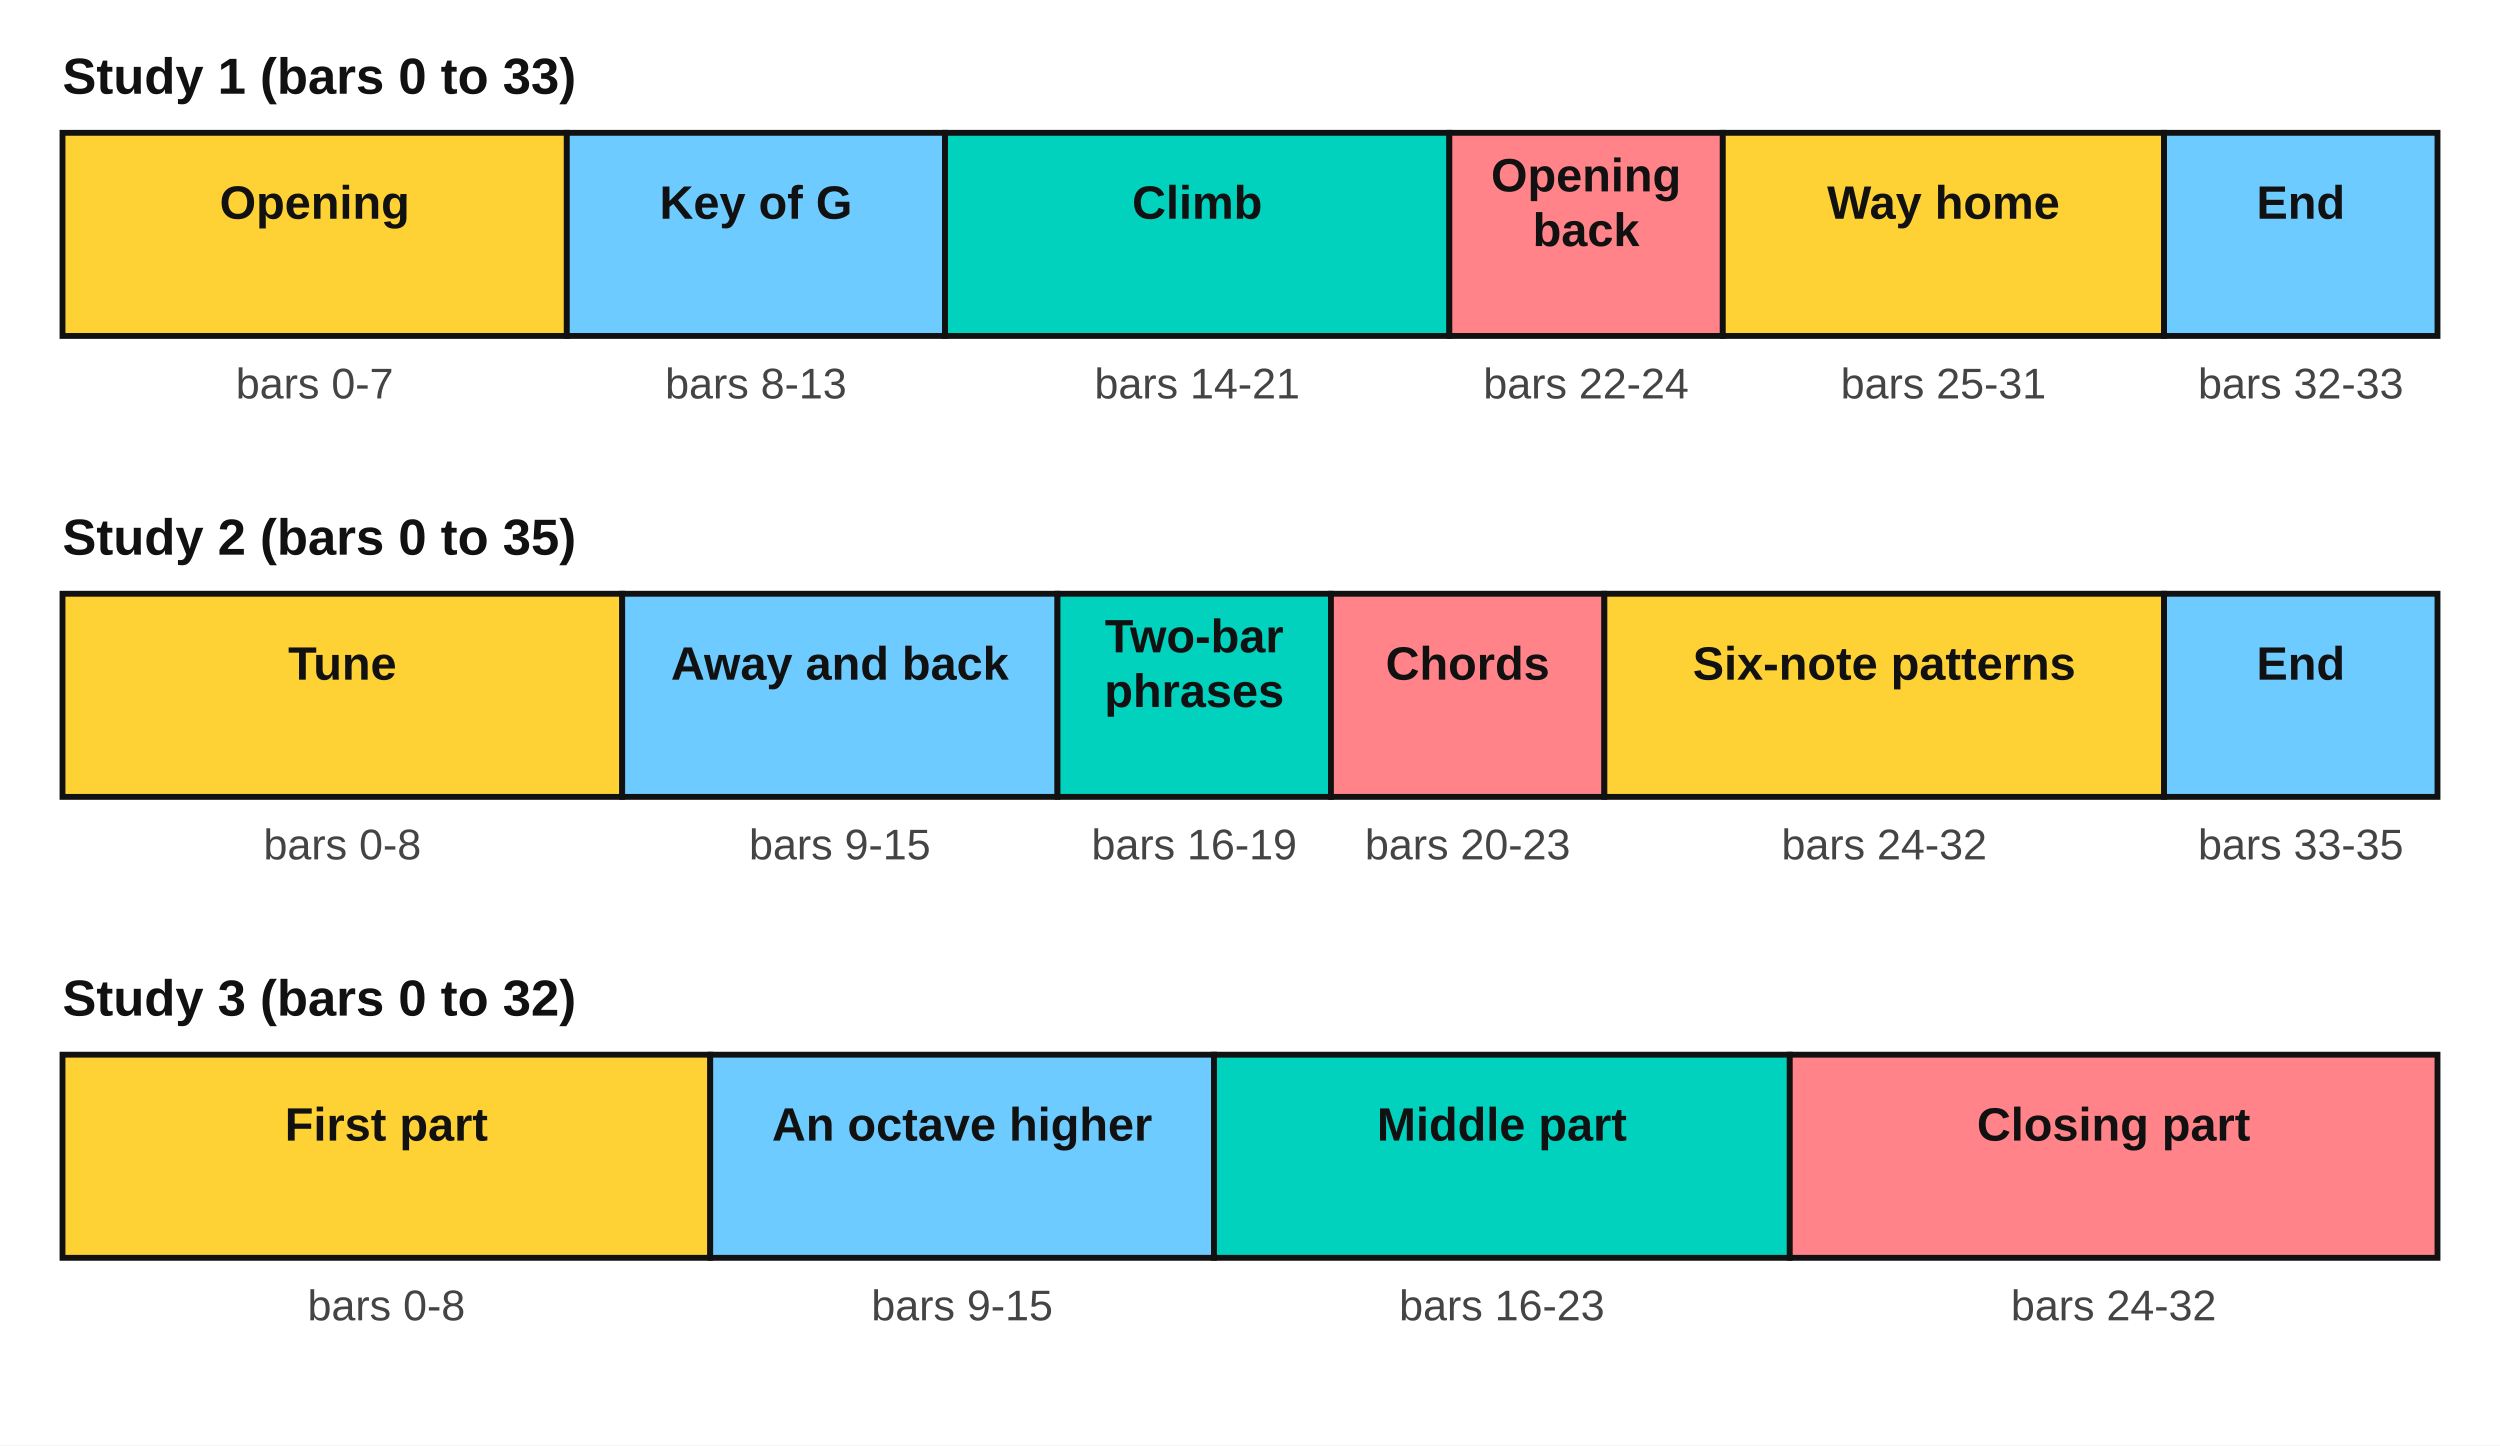
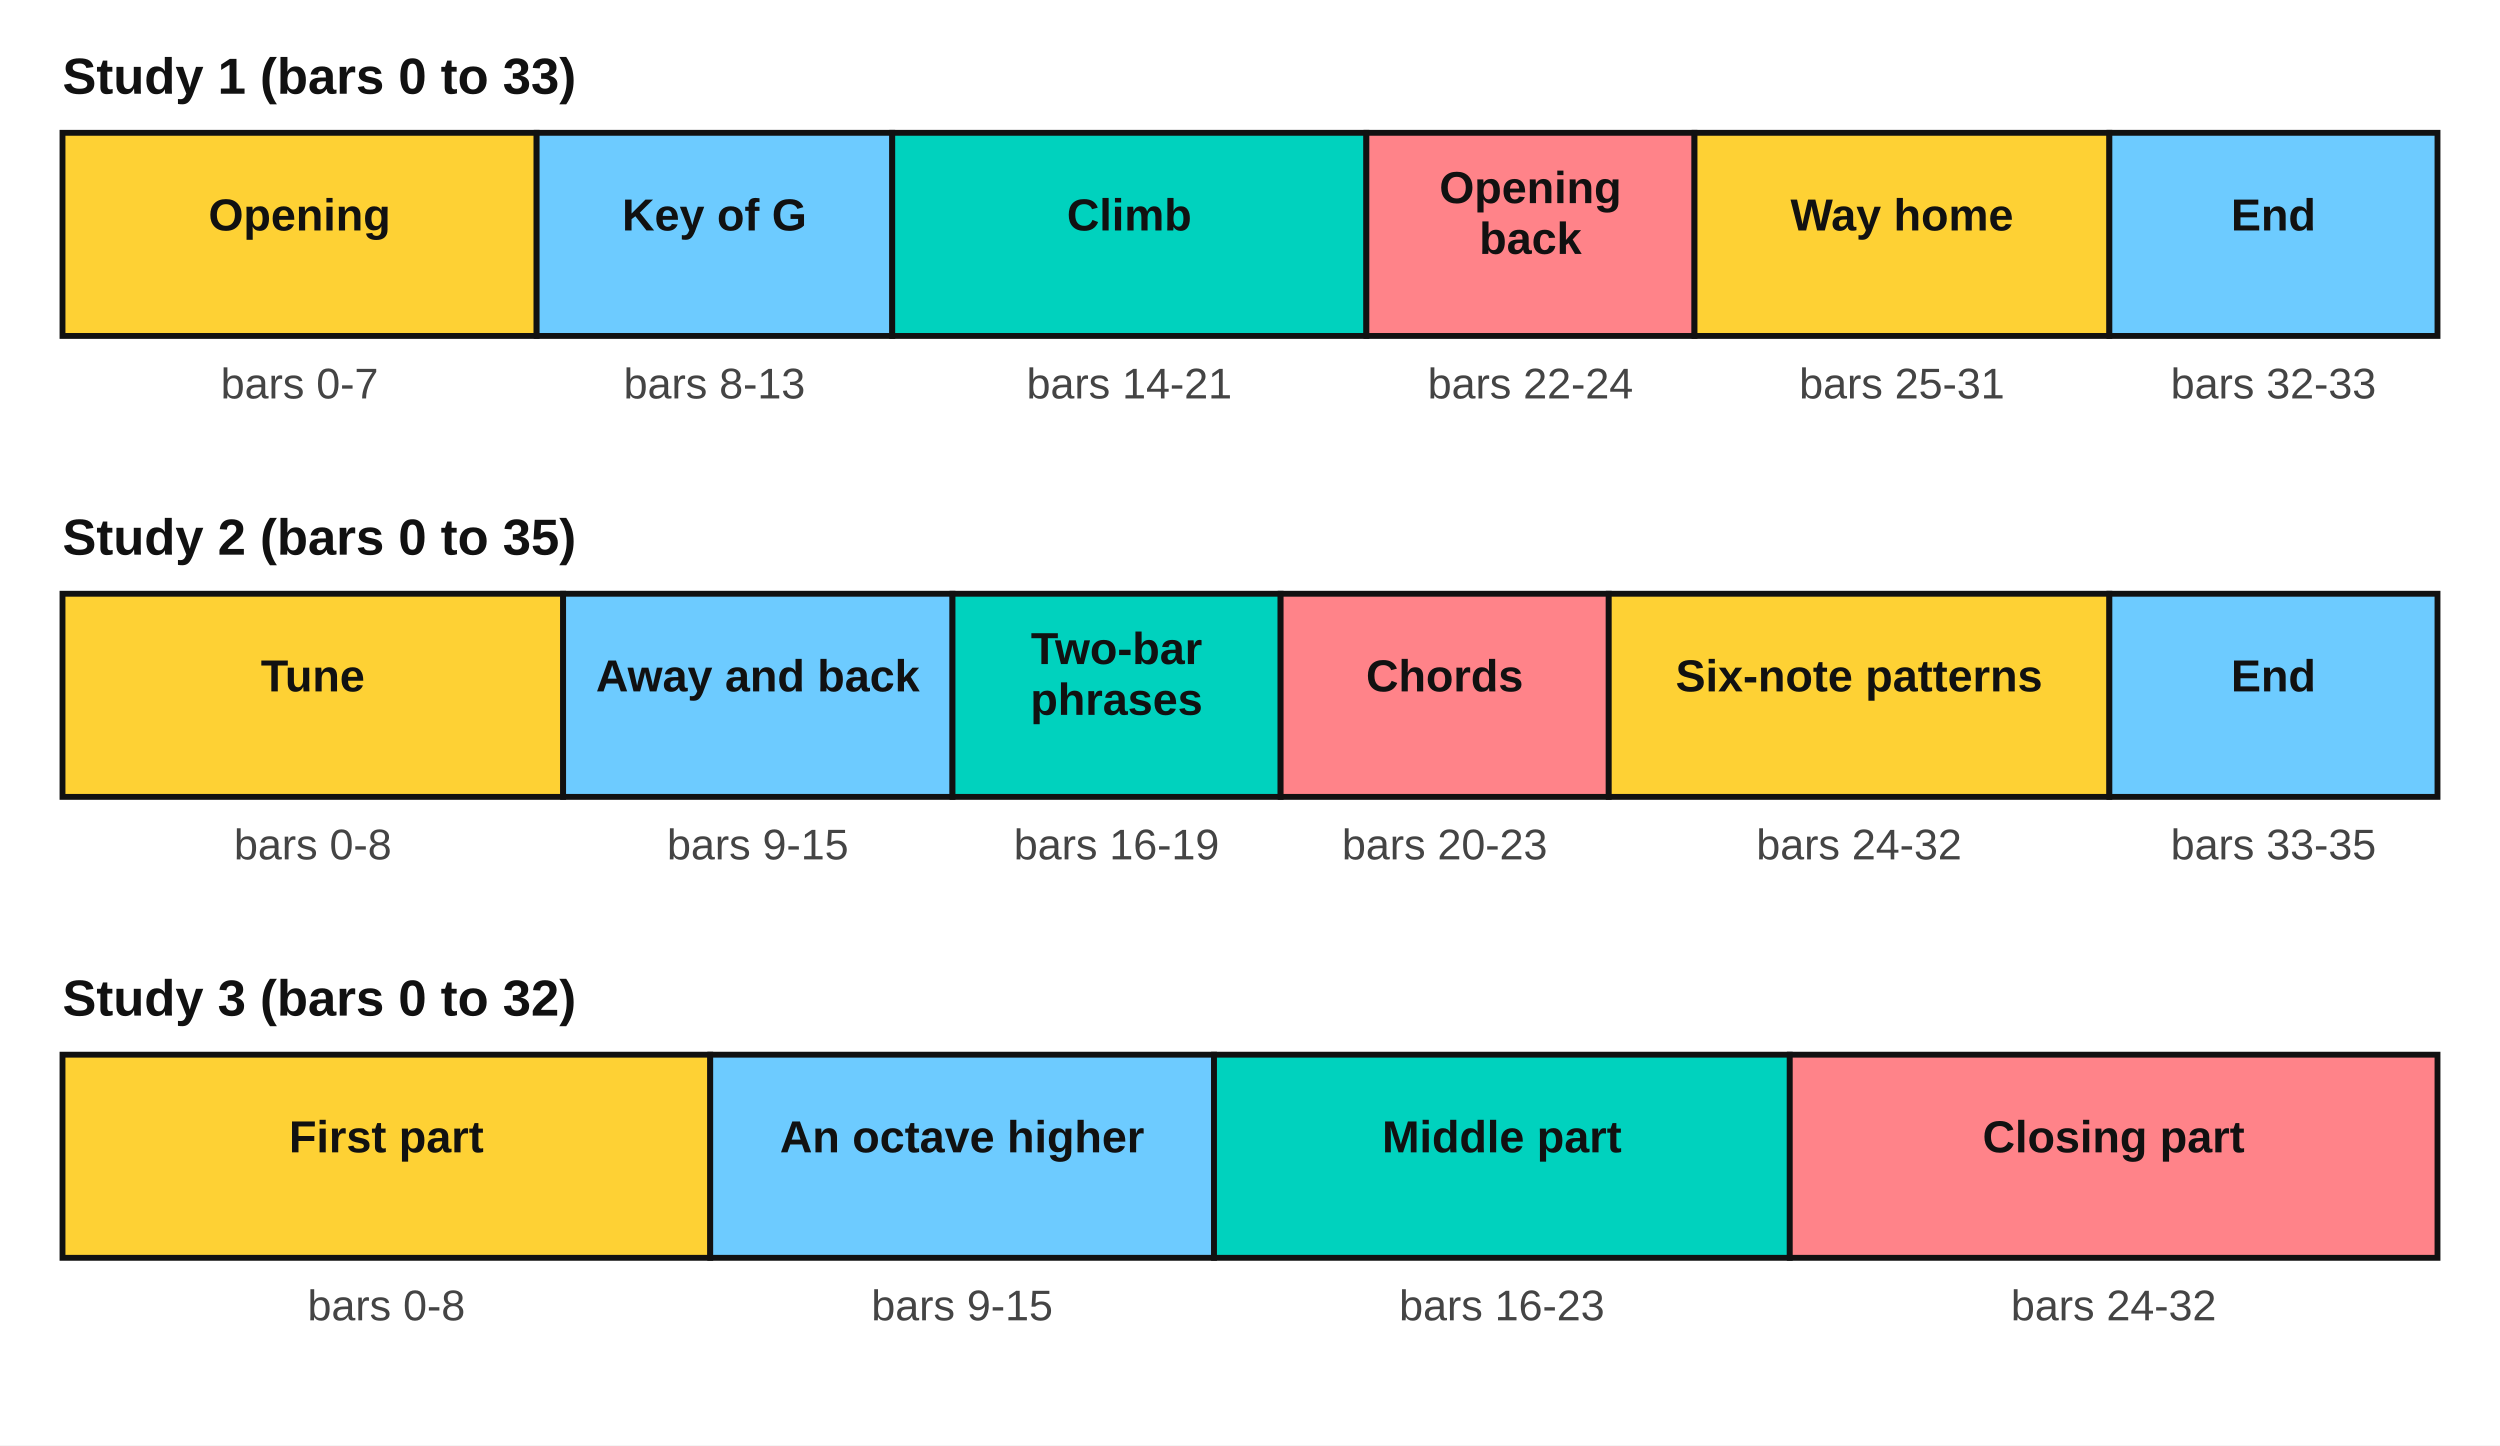
<svg xmlns="http://www.w3.org/2000/svg" viewBox="0 0 640 370" width="640" height="370" role="img" aria-label="Section maps of Giuliani studies 1, 2 and 3 by bar number" font-family="Jost, Segoe UI, Arial, sans-serif">
  <rect width="640" height="370" fill="#fff" />
  <text x="16" y="24" font-size="13" fill="#111" text-anchor="start" font-weight="bold">Study 1 (bars 0 to 33)</text>
-   <rect x="16" y="34" width="129.103" height="52" rx="0" fill="#fed134" stroke="#111" stroke-width="1.5" />
-   <text x="80.552" y="56" font-size="12" fill="#111" text-anchor="middle" font-weight="bold">Opening</text>
-   <text x="80.552" y="102" font-size="11" fill="#444" text-anchor="middle" font-weight="normal">bars 0-7</text>
-   <rect x="145.103" y="34" width="96.828" height="52" rx="0" fill="#6dcbff" stroke="#111" stroke-width="1.5" />
-   <text x="193.517" y="56" font-size="12" fill="#111" text-anchor="middle" font-weight="bold">Key of G</text>
-   <text x="193.517" y="102" font-size="11" fill="#444" text-anchor="middle" font-weight="normal">bars 8-13</text>
-   <rect x="241.931" y="34" width="129.103" height="52" rx="0" fill="#00d2be" stroke="#111" stroke-width="1.5" />
-   <text x="306.483" y="56" font-size="12" fill="#111" text-anchor="middle" font-weight="bold">Climb</text>
-   <text x="306.483" y="102" font-size="11" fill="#444" text-anchor="middle" font-weight="normal">bars 14-21</text>
-   <rect x="371.034" y="34" width="70" height="52" rx="0" fill="#ff8389" stroke="#111" stroke-width="1.5" />
-   <text x="406.034" y="49" font-size="12" fill="#111" text-anchor="middle" font-weight="bold">Opening</text>
-   <text x="406.034" y="63" font-size="12" fill="#111" text-anchor="middle" font-weight="bold">back</text>
-   <text x="406.034" y="102" font-size="11" fill="#444" text-anchor="middle" font-weight="normal">bars 22-24</text>
-   <rect x="441.034" y="34" width="112.966" height="52" rx="0" fill="#fed134" stroke="#111" stroke-width="1.5" />
-   <text x="497.517" y="56" font-size="12" fill="#111" text-anchor="middle" font-weight="bold">Way home</text>
-   <text x="497.517" y="102" font-size="11" fill="#444" text-anchor="middle" font-weight="normal">bars 25-31</text>
-   <rect x="554" y="34" width="70" height="52" rx="0" fill="#6dcbff" stroke="#111" stroke-width="1.5" />
-   <text x="589" y="56" font-size="12" fill="#111" text-anchor="middle" font-weight="bold">End</text>
-   <text x="589" y="102" font-size="11" fill="#444" text-anchor="middle" font-weight="normal">bars 32-33</text>
+   <rect x="16" y="34" width="121.379" height="52" rx="0" fill="#fed134" stroke="#111" stroke-width="1.5" />
+   <text x="76.69" y="59" font-size="11.5" fill="#111" text-anchor="middle" font-weight="bold">Opening</text>
+   <text x="76.69" y="102" font-size="11" fill="#444" text-anchor="middle" font-weight="normal">bars 0-7</text>
+   <rect x="137.379" y="34" width="91.034" height="52" rx="0" fill="#6dcbff" stroke="#111" stroke-width="1.5" />
+   <text x="182.897" y="59" font-size="11.5" fill="#111" text-anchor="middle" font-weight="bold">Key of G</text>
+   <text x="182.897" y="102" font-size="11" fill="#444" text-anchor="middle" font-weight="normal">bars 8-13</text>
+   <rect x="228.414" y="34" width="121.379" height="52" rx="0" fill="#00d2be" stroke="#111" stroke-width="1.5" />
+   <text x="289.103" y="59" font-size="11.5" fill="#111" text-anchor="middle" font-weight="bold">Climb</text>
+   <text x="289.103" y="102" font-size="11" fill="#444" text-anchor="middle" font-weight="normal">bars 14-21</text>
+   <rect x="349.793" y="34" width="84" height="52" rx="0" fill="#ff8389" stroke="#111" stroke-width="1.5" />
+   <text x="391.793" y="52" font-size="11.5" fill="#111" text-anchor="middle" font-weight="bold">Opening</text>
+   <text x="391.793" y="65" font-size="11.5" fill="#111" text-anchor="middle" font-weight="bold">back</text>
+   <text x="391.793" y="102" font-size="11" fill="#444" text-anchor="middle" font-weight="normal">bars 22-24</text>
+   <rect x="433.793" y="34" width="106.207" height="52" rx="0" fill="#fed134" stroke="#111" stroke-width="1.5" />
+   <text x="486.897" y="59" font-size="11.5" fill="#111" text-anchor="middle" font-weight="bold">Way home</text>
+   <text x="486.897" y="102" font-size="11" fill="#444" text-anchor="middle" font-weight="normal">bars 25-31</text>
+   <rect x="540" y="34" width="84" height="52" rx="0" fill="#6dcbff" stroke="#111" stroke-width="1.5" />
+   <text x="582" y="59" font-size="11.5" fill="#111" text-anchor="middle" font-weight="bold">End</text>
+   <text x="582" y="102" font-size="11" fill="#444" text-anchor="middle" font-weight="normal">bars 32-33</text>
  <text x="16" y="142" font-size="13" fill="#111" text-anchor="start" font-weight="bold">Study 2 (bars 0 to 35)</text>
-   <rect x="16" y="152" width="143.28" height="52" rx="0" fill="#fed134" stroke="#111" stroke-width="1.5" />
-   <text x="87.64" y="174" font-size="12" fill="#111" text-anchor="middle" font-weight="bold">Tune</text>
-   <text x="87.64" y="220" font-size="11" fill="#444" text-anchor="middle" font-weight="normal">bars 0-8</text>
-   <rect x="159.28" y="152" width="111.44" height="52" rx="0" fill="#6dcbff" stroke="#111" stroke-width="1.5" />
-   <text x="215" y="174" font-size="12" fill="#111" text-anchor="middle" font-weight="bold">Away and back</text>
-   <text x="215" y="220" font-size="11" fill="#444" text-anchor="middle" font-weight="normal">bars 9-15</text>
-   <rect x="270.72" y="152" width="70" height="52" rx="0" fill="#00d2be" stroke="#111" stroke-width="1.5" />
-   <text x="305.72" y="167" font-size="12" fill="#111" text-anchor="middle" font-weight="bold">Two-bar</text>
-   <text x="305.72" y="181" font-size="12" fill="#111" text-anchor="middle" font-weight="bold">phrases</text>
-   <text x="305.72" y="220" font-size="11" fill="#444" text-anchor="middle" font-weight="normal">bars 16-19</text>
-   <rect x="340.72" y="152" width="70" height="52" rx="0" fill="#ff8389" stroke="#111" stroke-width="1.5" />
-   <text x="375.72" y="174" font-size="12" fill="#111" text-anchor="middle" font-weight="bold">Chords</text>
-   <text x="375.72" y="220" font-size="11" fill="#444" text-anchor="middle" font-weight="normal">bars 20-23</text>
-   <rect x="410.72" y="152" width="143.28" height="52" rx="0" fill="#fed134" stroke="#111" stroke-width="1.5" />
-   <text x="482.36" y="174" font-size="12" fill="#111" text-anchor="middle" font-weight="bold">Six-note patterns</text>
-   <text x="482.36" y="220" font-size="11" fill="#444" text-anchor="middle" font-weight="normal">bars 24-32</text>
-   <rect x="554" y="152" width="70" height="52" rx="0" fill="#6dcbff" stroke="#111" stroke-width="1.5" />
-   <text x="589" y="174" font-size="12" fill="#111" text-anchor="middle" font-weight="bold">End</text>
-   <text x="589" y="220" font-size="11" fill="#444" text-anchor="middle" font-weight="normal">bars 33-35</text>
+   <rect x="16" y="152" width="128.16" height="52" rx="0" fill="#fed134" stroke="#111" stroke-width="1.5" />
+   <text x="80.08" y="177" font-size="11.5" fill="#111" text-anchor="middle" font-weight="bold">Tune</text>
+   <text x="80.08" y="220" font-size="11" fill="#444" text-anchor="middle" font-weight="normal">bars 0-8</text>
+   <rect x="144.16" y="152" width="99.68" height="52" rx="0" fill="#6dcbff" stroke="#111" stroke-width="1.5" />
+   <text x="194" y="177" font-size="11.5" fill="#111" text-anchor="middle" font-weight="bold">Away and back</text>
+   <text x="194" y="220" font-size="11" fill="#444" text-anchor="middle" font-weight="normal">bars 9-15</text>
+   <rect x="243.84" y="152" width="84" height="52" rx="0" fill="#00d2be" stroke="#111" stroke-width="1.5" />
+   <text x="285.84" y="170" font-size="11.5" fill="#111" text-anchor="middle" font-weight="bold">Two-bar</text>
+   <text x="285.84" y="183" font-size="11.5" fill="#111" text-anchor="middle" font-weight="bold">phrases</text>
+   <text x="285.84" y="220" font-size="11" fill="#444" text-anchor="middle" font-weight="normal">bars 16-19</text>
+   <rect x="327.84" y="152" width="84" height="52" rx="0" fill="#ff8389" stroke="#111" stroke-width="1.5" />
+   <text x="369.84" y="177" font-size="11.5" fill="#111" text-anchor="middle" font-weight="bold">Chords</text>
+   <text x="369.84" y="220" font-size="11" fill="#444" text-anchor="middle" font-weight="normal">bars 20-23</text>
+   <rect x="411.84" y="152" width="128.16" height="52" rx="0" fill="#fed134" stroke="#111" stroke-width="1.5" />
+   <text x="475.92" y="177" font-size="11.5" fill="#111" text-anchor="middle" font-weight="bold">Six-note patterns</text>
+   <text x="475.92" y="220" font-size="11" fill="#444" text-anchor="middle" font-weight="normal">bars 24-32</text>
+   <rect x="540" y="152" width="84" height="52" rx="0" fill="#6dcbff" stroke="#111" stroke-width="1.5" />
+   <text x="582" y="177" font-size="11.5" fill="#111" text-anchor="middle" font-weight="bold">End</text>
+   <text x="582" y="220" font-size="11" fill="#444" text-anchor="middle" font-weight="normal">bars 33-35</text>
  <text x="16" y="260" font-size="13" fill="#111" text-anchor="start" font-weight="bold">Study 3 (bars 0 to 32)</text>
  <rect x="16" y="270" width="165.818" height="52" rx="0" fill="#fed134" stroke="#111" stroke-width="1.5" />
-   <text x="98.909" y="292" font-size="12" fill="#111" text-anchor="middle" font-weight="bold">First part</text>
+   <text x="98.909" y="295" font-size="11.5" fill="#111" text-anchor="middle" font-weight="bold">First part</text>
  <text x="98.909" y="338" font-size="11" fill="#444" text-anchor="middle" font-weight="normal">bars 0-8</text>
  <rect x="181.818" y="270" width="128.97" height="52" rx="0" fill="#6dcbff" stroke="#111" stroke-width="1.5" />
-   <text x="246.303" y="292" font-size="12" fill="#111" text-anchor="middle" font-weight="bold">An octave higher</text>
+   <text x="246.303" y="295" font-size="11.5" fill="#111" text-anchor="middle" font-weight="bold">An octave higher</text>
  <text x="246.303" y="338" font-size="11" fill="#444" text-anchor="middle" font-weight="normal">bars 9-15</text>
  <rect x="310.788" y="270" width="147.394" height="52" rx="0" fill="#00d2be" stroke="#111" stroke-width="1.5" />
-   <text x="384.485" y="292" font-size="12" fill="#111" text-anchor="middle" font-weight="bold">Middle part</text>
+   <text x="384.485" y="295" font-size="11.5" fill="#111" text-anchor="middle" font-weight="bold">Middle part</text>
  <text x="384.485" y="338" font-size="11" fill="#444" text-anchor="middle" font-weight="normal">bars 16-23</text>
  <rect x="458.182" y="270" width="165.818" height="52" rx="0" fill="#ff8389" stroke="#111" stroke-width="1.5" />
-   <text x="541.091" y="292" font-size="12" fill="#111" text-anchor="middle" font-weight="bold">Closing part</text>
+   <text x="541.091" y="295" font-size="11.5" fill="#111" text-anchor="middle" font-weight="bold">Closing part</text>
  <text x="541.091" y="338" font-size="11" fill="#444" text-anchor="middle" font-weight="normal">bars 24-32</text>
</svg>
